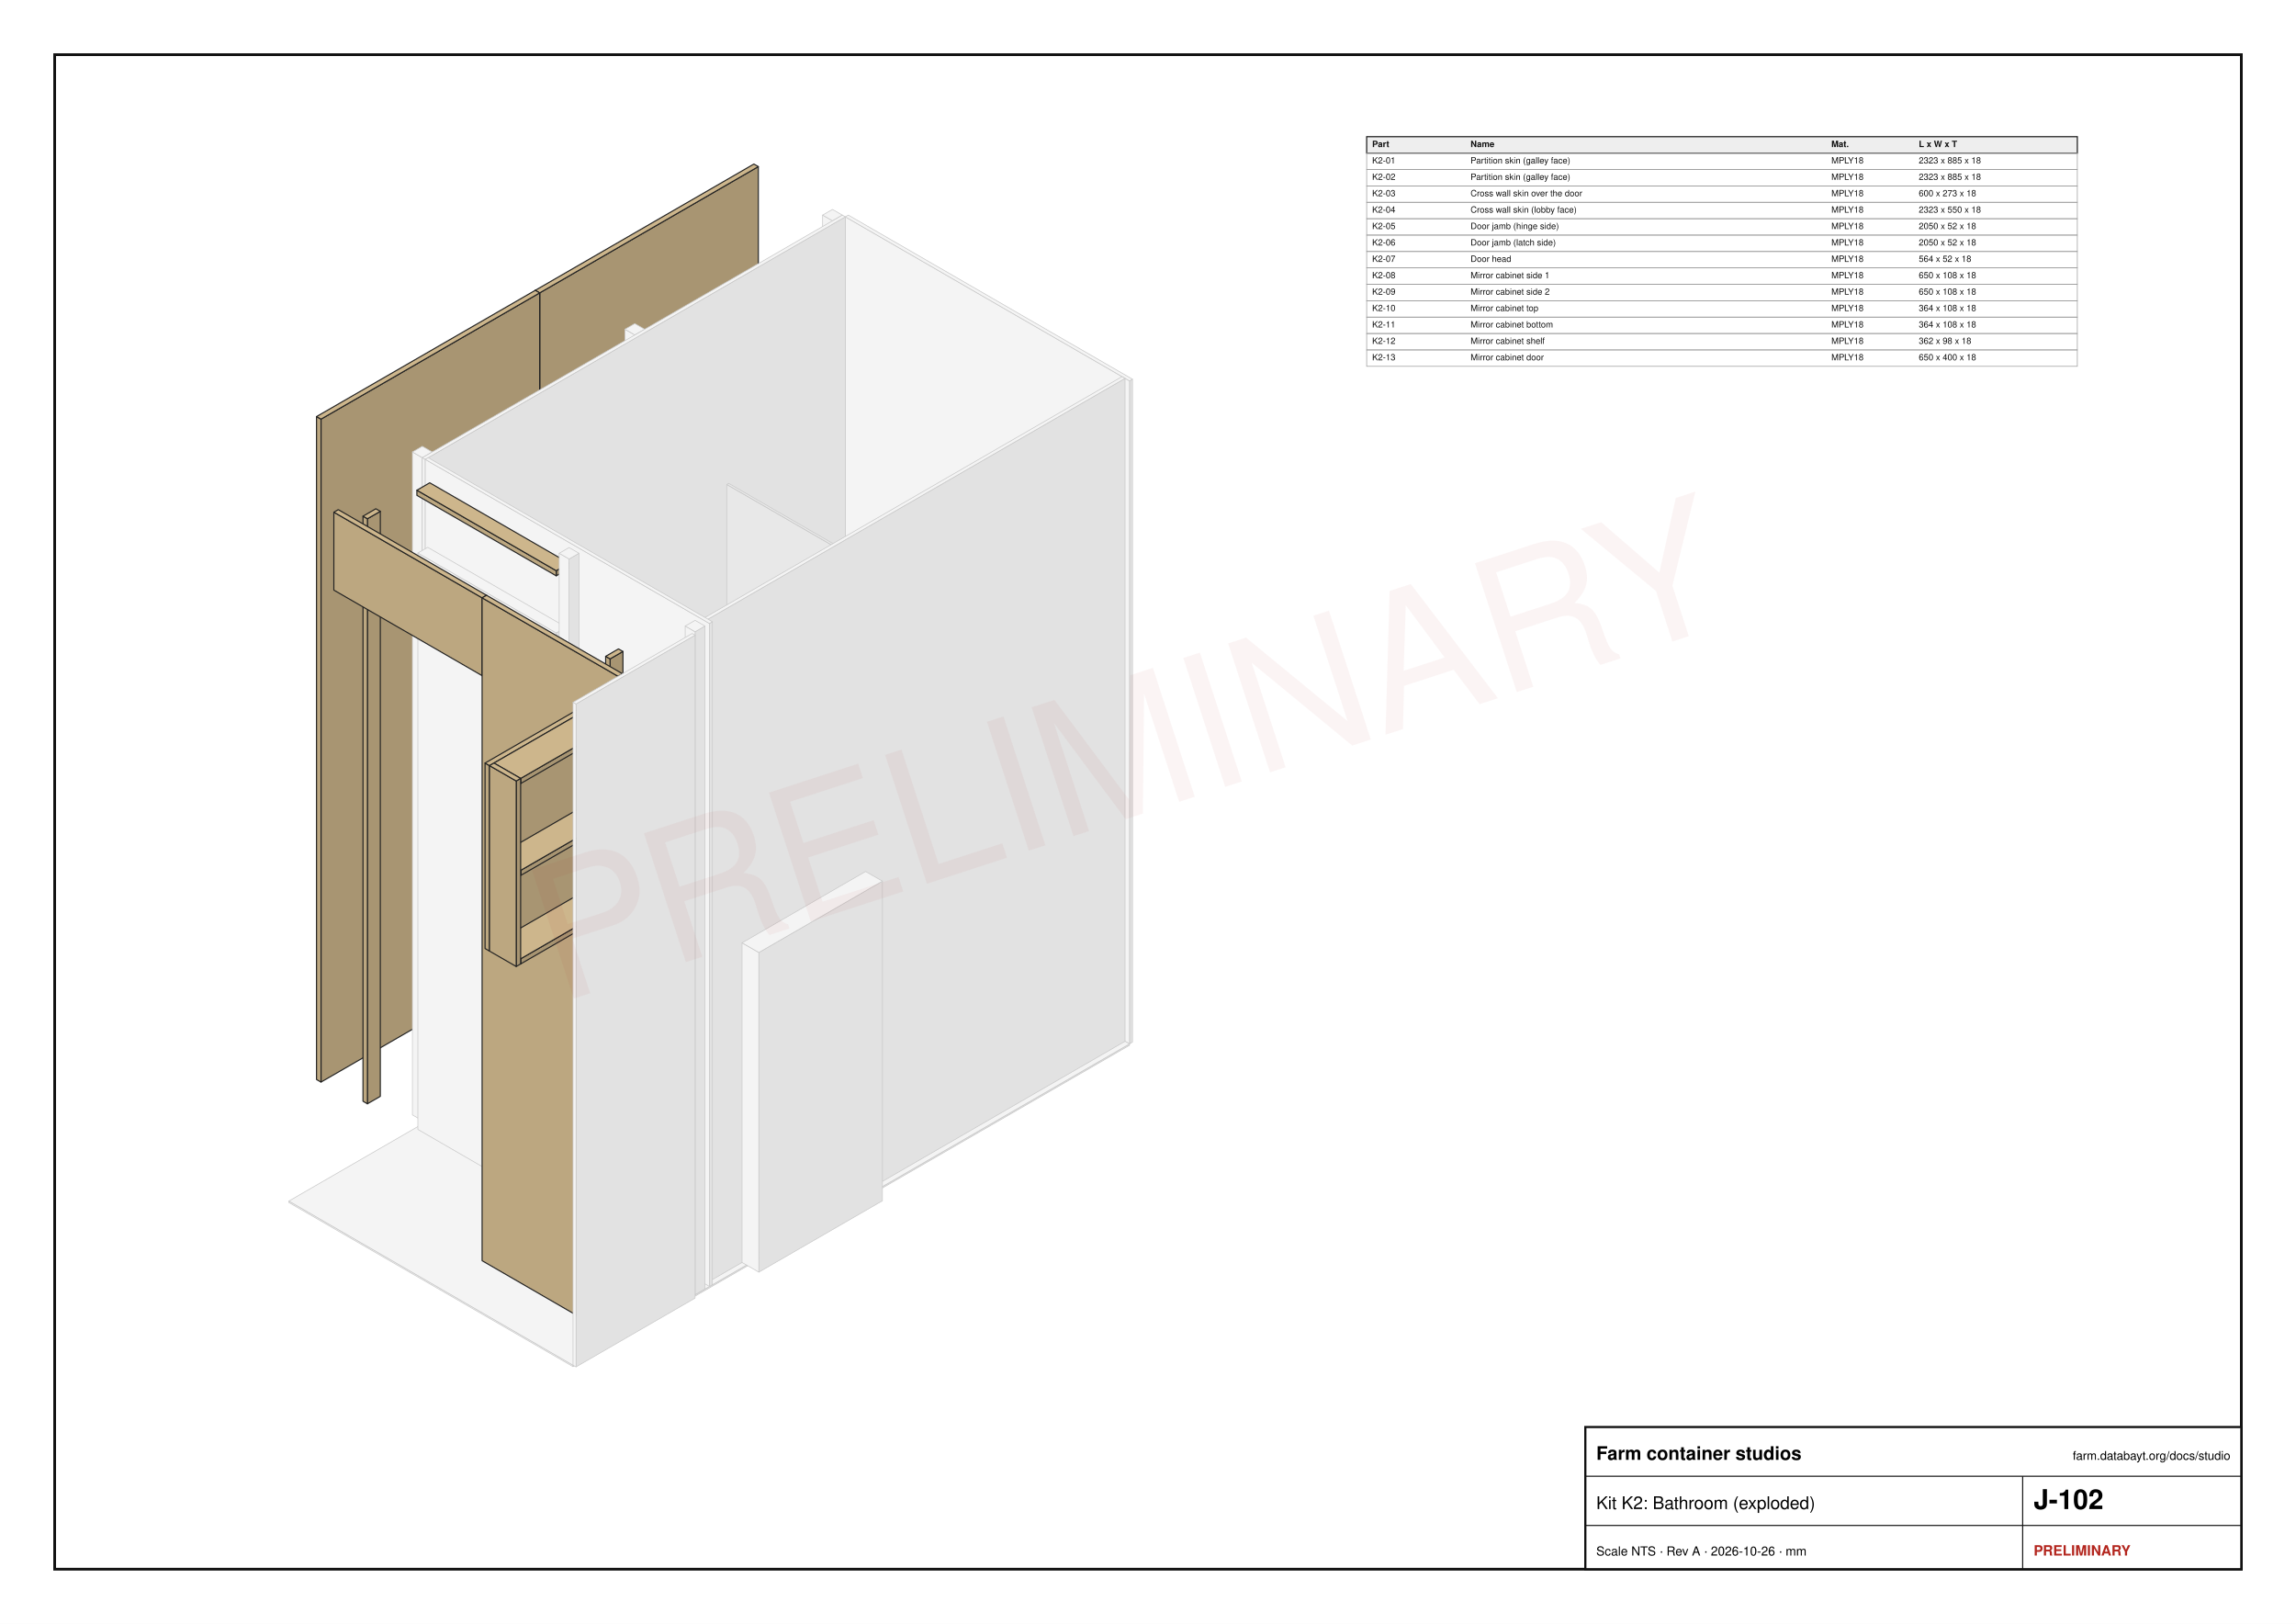
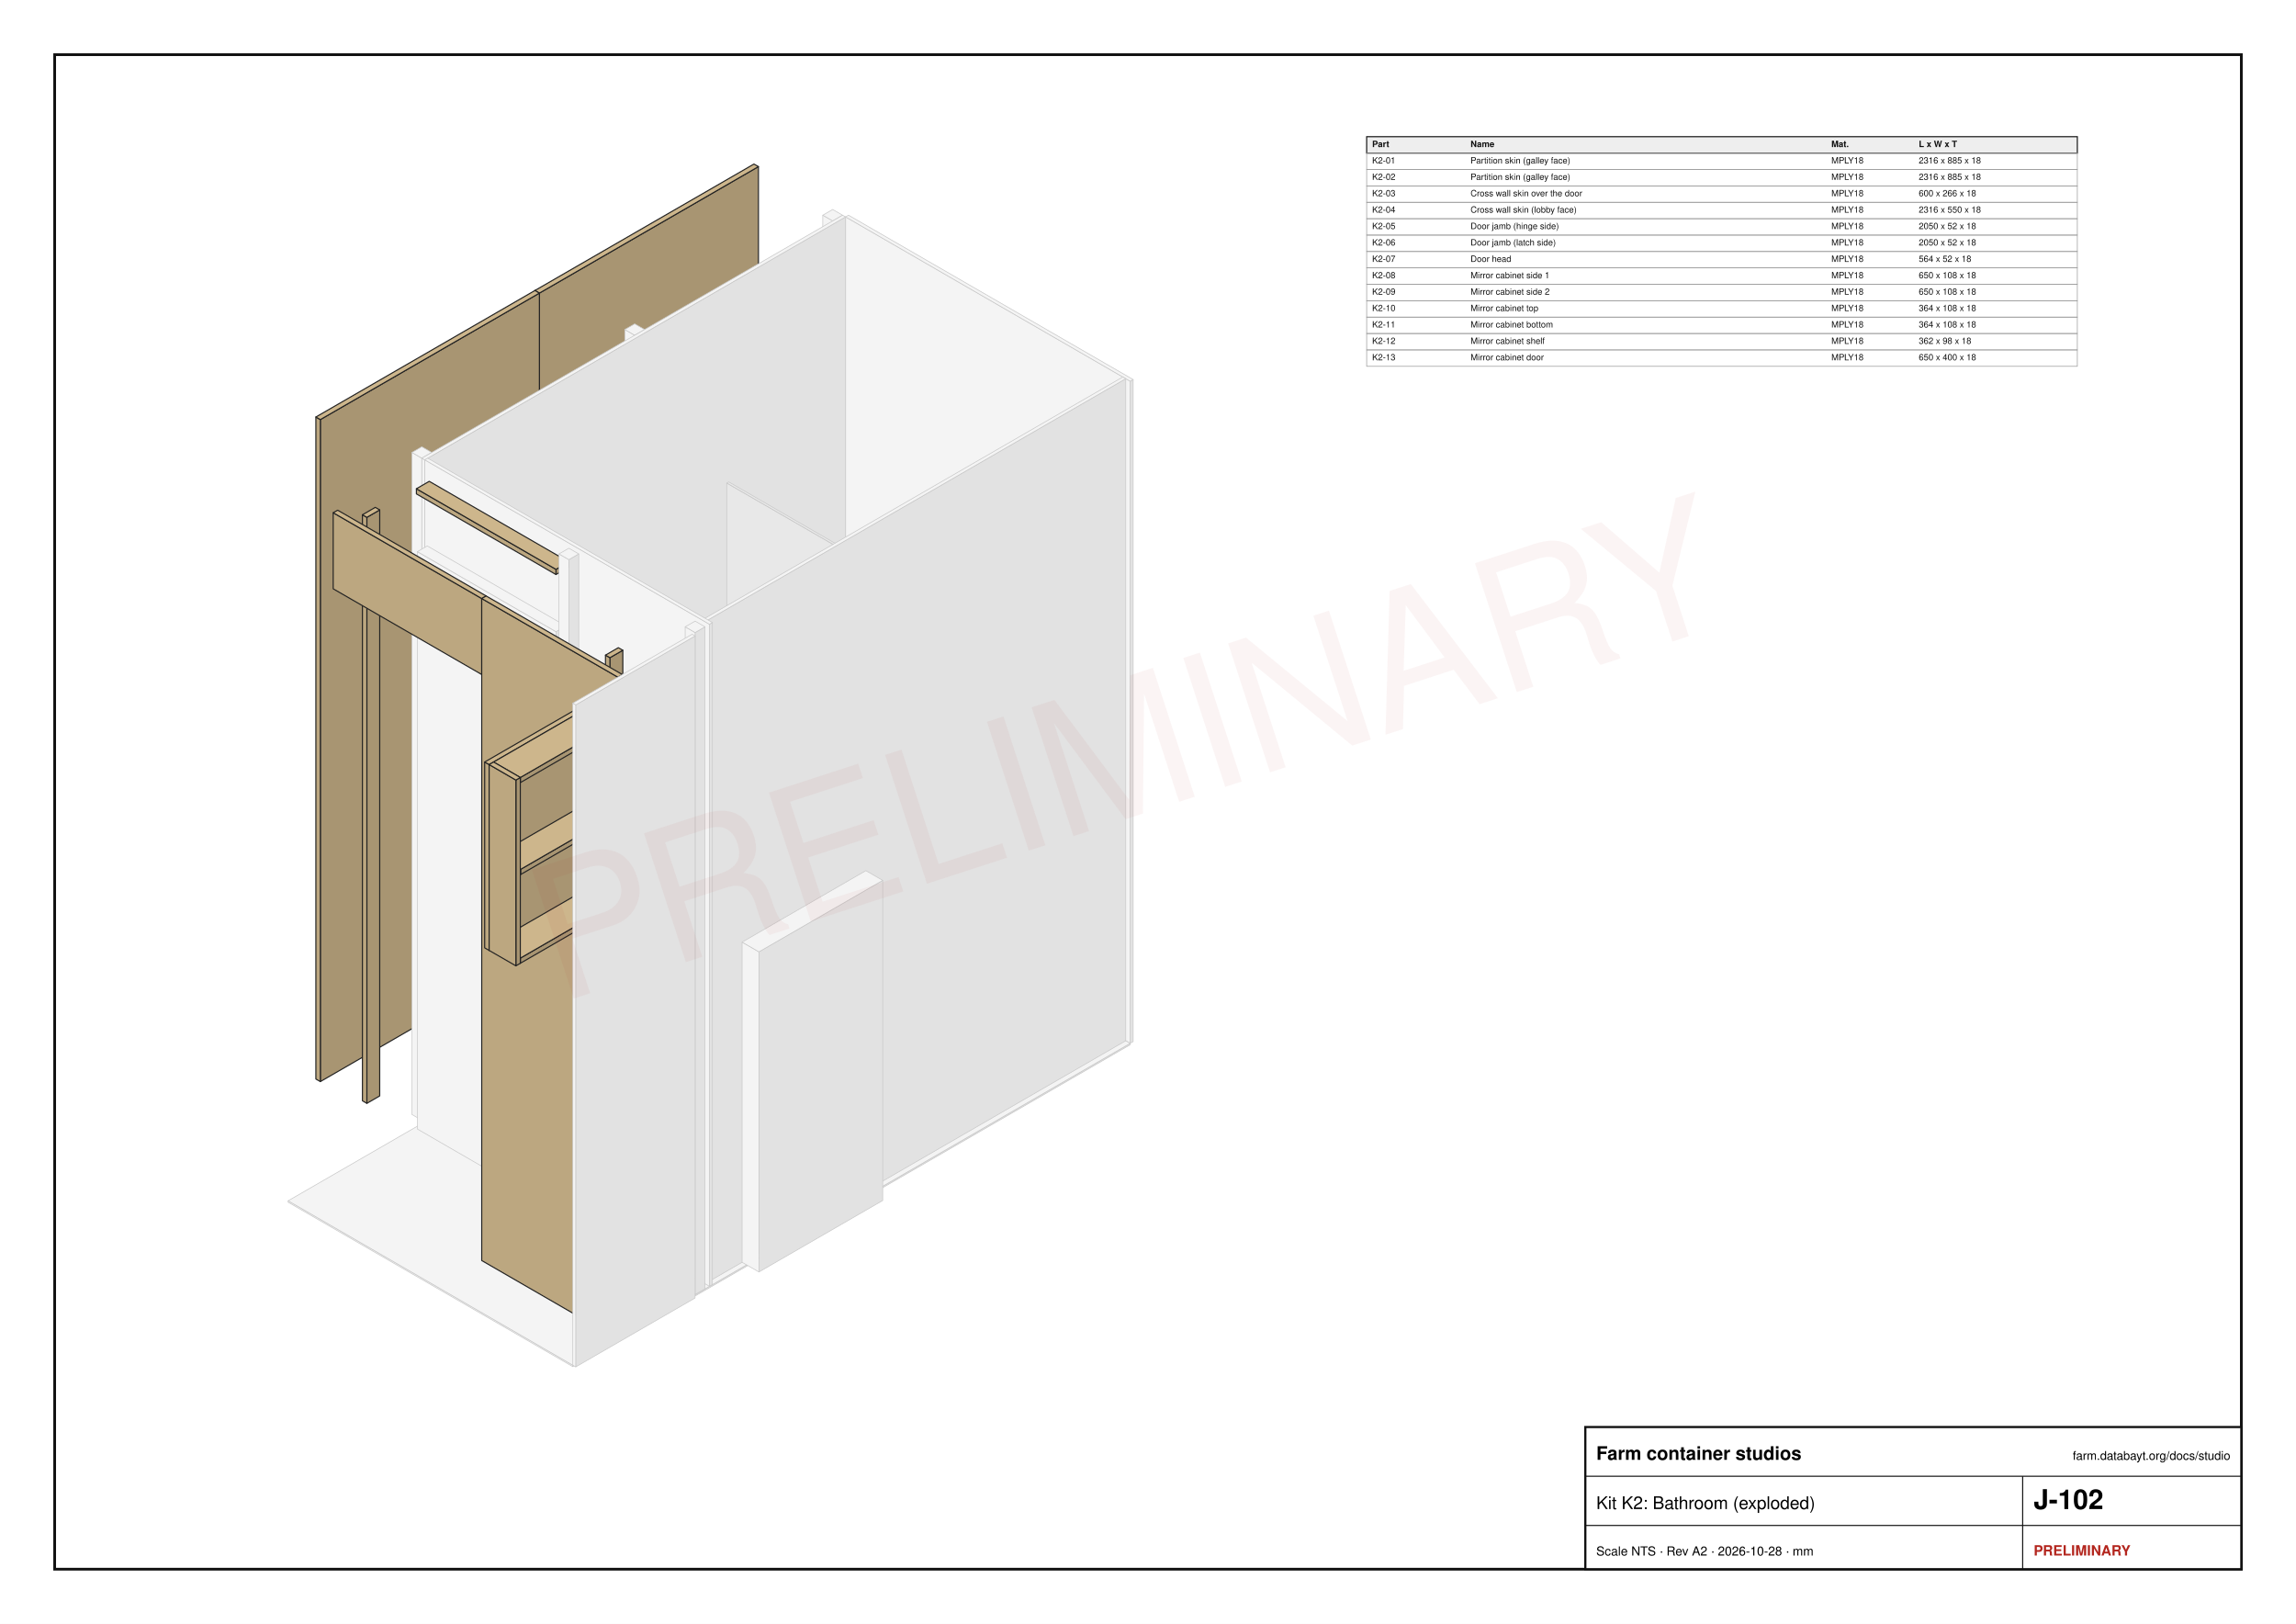
<svg xmlns="http://www.w3.org/2000/svg" width="420mm" height="297mm" viewBox="0 0 420 297" font-family="Helvetica, Arial, sans-serif">
  <rect x="0" y="0" width="420" height="297" fill="#fff" />
  <rect x="10" y="10" width="400" height="277" fill="none" stroke="#111" stroke-width="0.5" />
-   <polygon points="154.09,160.59 152.28,161.63 152.28,40.39 154.09,39.34" fill="#e2e2e2" stroke="#c8c8c8" stroke-width="0.12" stroke-linejoin="round" />
-   <polygon points="150.48,160.59 152.28,161.63 152.28,40.39 150.48,39.34" fill="#f4f4f4" stroke="#c8c8c8" stroke-width="0.12" stroke-linejoin="round" />
-   <polygon points="152.28,38.3 154.09,39.34 152.28,40.39 150.48,39.34" fill="#f4f4f4" stroke="#c8c8c8" stroke-width="0.12" stroke-linejoin="round" />
-   <polygon points="138.72,151.72 98.72,174.81 98.72,53.57 138.72,30.47" fill="#a89572" stroke="#222" stroke-width="0.2" stroke-linejoin="round" />
-   <polygon points="97.91,174.34 98.72,174.81 98.72,53.57 97.91,53.1" fill="#bca780" stroke="#222" stroke-width="0.2" stroke-linejoin="round" />
-   <polygon points="137.91,30 138.72,30.47 98.72,53.57 97.91,53.1" fill="#cdb68c" stroke="#222" stroke-width="0.2" stroke-linejoin="round" />
-   <polygon points="207.16,190.6 206.62,190.92 206.62,69.67 207.16,69.35" fill="#e2e2e2" stroke="#c8c8c8" stroke-width="0.12" stroke-linejoin="round" />
-   <polygon points="154.63,160.9 206.62,190.92 206.62,69.67 154.63,39.66" fill="#f4f4f4" stroke="#c8c8c8" stroke-width="0.12" stroke-linejoin="round" />
-   <polygon points="155.18,39.34 207.16,69.35 206.62,69.67 154.63,39.66" fill="#f4f4f4" stroke="#c8c8c8" stroke-width="0.12" stroke-linejoin="round" />
-   <polygon points="117.93,181.47 116.12,182.51 116.12,61.26 117.93,60.22" fill="#e2e2e2" stroke="#c8c8c8" stroke-width="0.12" stroke-linejoin="round" />
-   <polygon points="114.31,181.47 116.12,182.51 116.12,61.26 114.31,60.22" fill="#f4f4f4" stroke="#c8c8c8" stroke-width="0.12" stroke-linejoin="round" />
-   <polygon points="116.12,59.18 117.93,60.22 116.12,61.26 114.31,60.22" fill="#f4f4f4" stroke="#c8c8c8" stroke-width="0.12" stroke-linejoin="round" />
-   <polygon points="98.72,174.81 58.72,197.91 58.72,76.66 98.72,53.57" fill="#a89572" stroke="#222" stroke-width="0.2" stroke-linejoin="round" />
-   <polygon points="57.9,197.44 58.72,197.91 58.72,76.66 57.9,76.19" fill="#bca780" stroke="#222" stroke-width="0.2" stroke-linejoin="round" />
-   <polygon points="97.91,53.1 98.72,53.57 58.72,76.66 57.9,76.19" fill="#cdb68c" stroke="#222" stroke-width="0.2" stroke-linejoin="round" />
-   <polygon points="69.57,200.52 67.21,201.88 67.21,94.88 69.57,93.52" fill="#a89572" stroke="#222" stroke-width="0.2" stroke-linejoin="round" />
-   <polygon points="66.4,201.41 67.21,201.88 67.21,94.88 66.4,94.41" fill="#bca780" stroke="#222" stroke-width="0.2" stroke-linejoin="round" />
-   <polygon points="68.75,93.05 69.57,93.52 67.21,94.88 66.4,94.41" fill="#cdb68c" stroke="#222" stroke-width="0.2" stroke-linejoin="round" />
-   <polygon points="79.06,203.91 77.25,204.96 77.25,83.71 79.06,82.66" fill="#e2e2e2" stroke="#c8c8c8" stroke-width="0.12" stroke-linejoin="round" />
-   <polygon points="75.44,203.91 77.25,204.96 77.25,83.71 75.44,82.66" fill="#f4f4f4" stroke="#c8c8c8" stroke-width="0.12" stroke-linejoin="round" />
-   <polygon points="77.25,81.62 79.06,82.66 77.25,83.71 75.44,82.66" fill="#f4f4f4" stroke="#c8c8c8" stroke-width="0.12" stroke-linejoin="round" />
-   <polygon points="154.63,160.9 77.79,205.27 77.79,84.02 154.63,39.66" fill="#e2e2e2" stroke="#c8c8c8" stroke-width="0.12" stroke-linejoin="round" />
-   <polygon points="77.25,204.96 77.79,205.27 77.79,84.02 77.25,83.71" fill="#f4f4f4" stroke="#c8c8c8" stroke-width="0.12" stroke-linejoin="round" />
-   <polygon points="154.09,39.34 154.63,39.66 77.79,84.02 77.25,83.71" fill="#f4f4f4" stroke="#c8c8c8" stroke-width="0.12" stroke-linejoin="round" />
-   <polygon points="206.62,191.18 104.82,249.95 104.82,249.69 206.62,190.92" fill="#e2e2e2" stroke="#c8c8c8" stroke-width="0.12" stroke-linejoin="round" />
-   <polygon points="52.84,219.94 104.82,249.95 104.82,249.69 52.84,219.67" fill="#f4f4f4" stroke="#c8c8c8" stroke-width="0.12" stroke-linejoin="round" />
-   <polygon points="154.63,160.9 206.62,190.92 104.82,249.69 52.84,219.67" fill="#f4f4f4" stroke="#c8c8c8" stroke-width="0.12" stroke-linejoin="round" />
-   <polygon points="160.06,164.04 119.38,187.52 119.38,130.11 160.06,106.62" fill="#e2e2e2" stroke="#c8c8c8" stroke-width="0.12" stroke-linejoin="round" />
-   <polygon points="113.95,184.39 119.38,187.52 119.38,130.11 113.95,126.98" fill="#f4f4f4" stroke="#c8c8c8" stroke-width="0.12" stroke-linejoin="round" />
-   <polygon points="154.63,103.49 160.06,106.62 119.38,130.11 113.95,126.98" fill="#f4f4f4" stroke="#c8c8c8" stroke-width="0.12" stroke-linejoin="round" />
-   <polygon points="205.26,190.13 164.58,213.62 164.58,211.27 205.26,187.78" fill="#e2e2e2" stroke="#c8c8c8" stroke-width="0.12" stroke-linejoin="round" />
-   <polygon points="119.38,187.52 164.58,213.62 164.58,211.27 119.38,185.17" fill="#f4f4f4" stroke="#c8c8c8" stroke-width="0.12" stroke-linejoin="round" />
-   <polygon points="160.06,161.69 205.26,187.78 164.58,211.27 119.38,185.17" fill="#f4f4f4" stroke="#c8c8c8" stroke-width="0.12" stroke-linejoin="round" />
-   <polygon points="164.94,211.06 164.58,211.27 164.58,106.88 164.94,106.67" fill="#e2e2e2" fill-opacity="0.35" stroke="#c8c8c8" stroke-width="0.12" stroke-linejoin="round" />
-   <polygon points="132.94,193 164.58,211.27 164.58,106.88 132.94,88.61" fill="#f4f4f4" fill-opacity="0.35" stroke="#c8c8c8" stroke-width="0.12" stroke-linejoin="round" />
-   <polygon points="133.3,88.41 164.94,106.67 164.58,106.88 132.94,88.61" fill="#f4f4f4" fill-opacity="0.35" stroke="#c8c8c8" stroke-width="0.12" stroke-linejoin="round" />
-   <polygon points="155.09,208.66 137.91,218.58 137.91,207.1 155.09,197.18" fill="#e2e2e2" stroke="#c8c8c8" stroke-width="0.12" stroke-linejoin="round" />
-   <polygon points="114.41,205.01 137.91,218.58 137.91,207.1 114.41,193.53" fill="#f4f4f4" stroke="#c8c8c8" stroke-width="0.12" stroke-linejoin="round" />
-   <polygon points="131.58,183.61 155.09,197.18 137.91,207.1 114.41,193.53" fill="#f4f4f4" stroke="#c8c8c8" stroke-width="0.12" stroke-linejoin="round" />
-   <polygon points="205.8,190.45 128.96,234.81 128.96,113.56 205.8,69.2" fill="#e2e2e2" stroke="#c8c8c8" stroke-width="0.12" stroke-linejoin="round" />
-   <polygon points="128.42,234.5 128.96,234.81 128.96,113.56 128.42,113.25" fill="#f4f4f4" stroke="#c8c8c8" stroke-width="0.12" stroke-linejoin="round" />
-   <polygon points="205.26,68.88 205.8,69.2 128.96,113.56 128.42,113.25" fill="#f4f4f4" stroke="#c8c8c8" stroke-width="0.12" stroke-linejoin="round" />
-   <polygon points="161.42,219.62 138.81,232.67 138.81,174.21 161.42,161.16" fill="#e2e2e2" stroke="#c8c8c8" stroke-width="0.12" stroke-linejoin="round" />
-   <polygon points="135.74,230.9 138.81,232.67 138.81,174.21 135.74,172.44" fill="#f4f4f4" stroke="#c8c8c8" stroke-width="0.12" stroke-linejoin="round" />
-   <polygon points="158.34,159.39 161.42,161.16 138.81,174.21 135.74,172.44" fill="#f4f4f4" stroke="#c8c8c8" stroke-width="0.12" stroke-linejoin="round" />
-   <polygon points="130.32,234.97 129.77,235.28 129.77,114.03 130.32,113.72" fill="#e2e2e2" stroke="#c8c8c8" stroke-width="0.12" stroke-linejoin="round" />
-   <polygon points="77.79,205.27 129.77,235.28 129.77,114.03 77.79,84.02" fill="#f4f4f4" stroke="#c8c8c8" stroke-width="0.12" stroke-linejoin="round" />
-   <polygon points="78.33,83.71 130.32,113.72 129.77,114.03 77.79,84.02" fill="#f4f4f4" stroke="#c8c8c8" stroke-width="0.12" stroke-linejoin="round" />
-   <polygon points="103.56,220.14 101.75,221.19 101.75,115.76 103.56,114.71" fill="#e2e2e2" stroke="#c8c8c8" stroke-width="0.12" stroke-linejoin="round" />
-   <polygon points="76.44,206.57 101.75,221.19 101.75,115.76 76.44,101.14" fill="#f4f4f4" stroke="#c8c8c8" stroke-width="0.12" stroke-linejoin="round" />
-   <polygon points="78.24,100.1 103.56,114.71 101.75,115.76 76.44,101.14" fill="#f4f4f4" stroke="#c8c8c8" stroke-width="0.12" stroke-linejoin="round" />
-   <polygon points="113.95,226.15 111.6,227.5 111.6,120.51 113.95,119.15" fill="#a89572" stroke="#222" stroke-width="0.2" stroke-linejoin="round" />
-   <polygon points="110.79,227.03 111.6,227.5 111.6,120.51 110.79,120.04" fill="#bca780" stroke="#222" stroke-width="0.2" stroke-linejoin="round" />
-   <polygon points="113.14,118.68 113.95,119.15 111.6,120.51 110.79,120.04" fill="#cdb68c" stroke="#222" stroke-width="0.2" stroke-linejoin="round" />
-   <polygon points="128.96,235.75 127.15,236.79 127.15,115.55 128.96,114.5" fill="#e2e2e2" stroke="#c8c8c8" stroke-width="0.12" stroke-linejoin="round" />
-   <polygon points="125.34,235.75 127.15,236.79 127.15,115.55 125.34,114.5" fill="#f4f4f4" stroke="#c8c8c8" stroke-width="0.12" stroke-linejoin="round" />
-   <polygon points="127.15,113.46 128.96,114.5 127.15,115.55 125.34,114.5" fill="#f4f4f4" stroke="#c8c8c8" stroke-width="0.12" stroke-linejoin="round" />
-   <polygon points="104.1,103.96 101.75,105.32 101.75,104.38 104.1,103.02" fill="#a89572" stroke="#222" stroke-width="0.2" stroke-linejoin="round" />
-   <polygon points="76.26,90.6 101.75,105.32 101.75,104.38 76.26,89.66" fill="#bca780" stroke="#222" stroke-width="0.2" stroke-linejoin="round" />
-   <polygon points="78.61,88.3 104.1,103.02 101.75,104.38 76.26,89.66" fill="#cdb68c" stroke="#222" stroke-width="0.2" stroke-linejoin="round" />
-   <polygon points="105.91,222.44 104.1,223.49 104.1,102.24 105.91,101.19" fill="#e2e2e2" stroke="#c8c8c8" stroke-width="0.12" stroke-linejoin="round" />
-   <polygon points="102.29,222.44 104.1,223.49 104.1,102.24 102.29,101.19" fill="#f4f4f4" stroke="#c8c8c8" stroke-width="0.12" stroke-linejoin="round" />
-   <polygon points="104.1,100.15 105.91,101.19 104.1,102.24 102.29,101.19" fill="#f4f4f4" stroke="#c8c8c8" stroke-width="0.12" stroke-linejoin="round" />
-   <polygon points="124.35,201.88 106.27,212.32 106.27,204.49 124.35,194.05" fill="#e2e2e2" stroke="#c8c8c8" stroke-width="0.12" stroke-linejoin="round" />
-   <polygon points="92.71,204.49 106.27,212.32 106.27,204.49 92.71,196.66" fill="#f4f4f4" stroke="#c8c8c8" stroke-width="0.12" stroke-linejoin="round" />
-   <polygon points="110.79,186.22 124.35,194.05 106.27,204.49 92.71,196.66" fill="#f4f4f4" stroke="#c8c8c8" stroke-width="0.12" stroke-linejoin="round" />
-   <polygon points="89,123.12 88.19,123.58 88.19,109.34 89,108.87" fill="#a89572" stroke="#222" stroke-width="0.2" stroke-linejoin="round" />
-   <polygon points="61.07,107.93 88.19,123.58 88.19,109.34 61.07,93.68" fill="#bca780" stroke="#222" stroke-width="0.2" stroke-linejoin="round" />
-   <polygon points="61.88,93.21 89,108.87 88.19,109.34 61.07,93.68" fill="#cdb68c" stroke="#222" stroke-width="0.2" stroke-linejoin="round" />
-   <polygon points="113.86,244.47 113.05,244.94 113.05,123.69 113.86,123.22" fill="#a89572" stroke="#222" stroke-width="0.2" stroke-linejoin="round" />
-   <polygon points="88.19,230.58 113.05,244.94 113.05,123.69 88.19,109.34" fill="#bca780" stroke="#222" stroke-width="0.2" stroke-linejoin="round" />
-   <polygon points="89,108.87 113.86,123.22 113.05,123.69 88.19,109.34" fill="#cdb68c" stroke="#222" stroke-width="0.2" stroke-linejoin="round" />
-   <polygon points="107.63,163.51 89.54,173.95 89.54,140.03 107.63,129.59" fill="#a89572" stroke="#222" stroke-width="0.2" stroke-linejoin="round" />
-   <polygon points="88.73,173.48 89.54,173.95 89.54,140.03 88.73,139.56" fill="#bca780" stroke="#222" stroke-width="0.2" stroke-linejoin="round" />
-   <polygon points="106.81,129.12 107.63,129.59 89.54,140.03 88.73,139.56" fill="#cdb68c" stroke="#222" stroke-width="0.2" stroke-linejoin="round" />
-   <polygon points="112.51,166.33 111.69,166.8 111.69,132.88 112.51,132.41" fill="#a89572" stroke="#222" stroke-width="0.2" stroke-linejoin="round" />
-   <polygon points="106.81,163.98 111.69,166.8 111.69,132.88 106.81,130.06" fill="#bca780" stroke="#222" stroke-width="0.2" stroke-linejoin="round" />
-   <polygon points="107.63,129.59 112.51,132.41 111.69,132.88 106.81,130.06" fill="#cdb68c" stroke="#222" stroke-width="0.2" stroke-linejoin="round" />
-   <polygon points="111.69,166.8 95.24,176.3 95.24,175.36 111.69,165.86" fill="#a89572" stroke="#222" stroke-width="0.2" stroke-linejoin="round" />
-   <polygon points="90.36,173.48 95.24,176.3 95.24,175.36 90.36,172.54" fill="#bca780" stroke="#222" stroke-width="0.2" stroke-linejoin="round" />
-   <polygon points="106.81,163.04 111.69,165.86 95.24,175.36 90.36,172.54" fill="#cdb68c" stroke="#222" stroke-width="0.2" stroke-linejoin="round" />
-   <polygon points="111.65,150.65 95.29,160.09 95.29,159.16 111.65,149.71" fill="#a89572" stroke="#222" stroke-width="0.2" stroke-linejoin="round" />
-   <polygon points="90.86,157.54 95.29,160.09 95.29,159.16 90.86,156.6" fill="#bca780" stroke="#222" stroke-width="0.2" stroke-linejoin="round" />
-   <polygon points="107.22,147.15 111.65,149.71 95.29,159.16 90.86,156.6" fill="#cdb68c" stroke="#222" stroke-width="0.2" stroke-linejoin="round" />
-   <polygon points="111.69,133.81 95.24,143.31 95.24,142.37 111.69,132.88" fill="#a89572" stroke="#222" stroke-width="0.2" stroke-linejoin="round" />
-   <polygon points="90.36,140.5 95.24,143.31 95.24,142.37 90.36,139.56" fill="#bca780" stroke="#222" stroke-width="0.2" stroke-linejoin="round" />
-   <polygon points="106.81,130.06 111.69,132.88 95.24,142.37 90.36,139.56" fill="#cdb68c" stroke="#222" stroke-width="0.2" stroke-linejoin="round" />
-   <polygon points="127.15,237.42 105.37,250 105.37,128.75 127.15,116.17" fill="#e2e2e2" stroke="#c8c8c8" stroke-width="0.12" stroke-linejoin="round" />
-   <polygon points="104.82,249.69 105.37,250 105.37,128.75 104.82,128.44" fill="#f4f4f4" stroke="#c8c8c8" stroke-width="0.12" stroke-linejoin="round" />
-   <polygon points="126.61,115.86 127.15,116.17 105.37,128.75 104.82,128.44" fill="#f4f4f4" stroke="#c8c8c8" stroke-width="0.12" stroke-linejoin="round" />
-   <polygon points="95.24,176.3 94.43,176.77 94.43,142.84 95.24,142.37" fill="#a89572" stroke="#222" stroke-width="0.2" stroke-linejoin="round" />
-   <polygon points="89.54,173.95 94.43,176.77 94.43,142.84 89.54,140.03" fill="#bca780" stroke="#222" stroke-width="0.2" stroke-linejoin="round" />
-   <polygon points="90.36,139.56 95.24,142.37 94.43,142.84 89.54,140.03" fill="#cdb68c" stroke="#222" stroke-width="0.2" stroke-linejoin="round" />
+   <polygon points="154.13,160.44 152.32,161.49 152.32,40.4 154.13,39.36" fill="#e2e2e2" stroke="#c8c8c8" stroke-width="0.12" stroke-linejoin="round" />
+   <polygon points="150.51,160.44 152.32,161.49 152.32,40.4 150.51,39.36" fill="#f4f4f4" stroke="#c8c8c8" stroke-width="0.12" stroke-linejoin="round" />
+   <polygon points="152.32,38.31 154.13,39.36 152.32,40.4 150.51,39.36" fill="#f4f4f4" stroke="#c8c8c8" stroke-width="0.12" stroke-linejoin="round" />
+   <polygon points="138.74,151.55 98.67,174.69 98.67,53.61 138.74,30.47" fill="#a89572" stroke="#222" stroke-width="0.2" stroke-linejoin="round" />
+   <polygon points="97.85,174.22 98.67,174.69 98.67,53.61 97.85,53.13" fill="#bca780" stroke="#222" stroke-width="0.2" stroke-linejoin="round" />
+   <polygon points="137.92,30 138.74,30.47 98.67,53.61 97.85,53.13" fill="#cdb68c" stroke="#222" stroke-width="0.2" stroke-linejoin="round" />
+   <polygon points="207.29,190.5 206.74,190.82 206.74,69.73 207.29,69.42" fill="#e2e2e2" stroke="#c8c8c8" stroke-width="0.12" stroke-linejoin="round" />
+   <polygon points="154.68,160.76 206.74,190.82 206.74,69.73 154.68,39.67" fill="#f4f4f4" stroke="#c8c8c8" stroke-width="0.12" stroke-linejoin="round" />
+   <polygon points="155.22,39.36 207.29,69.42 206.74,69.73 154.68,39.67" fill="#f4f4f4" stroke="#c8c8c8" stroke-width="0.12" stroke-linejoin="round" />
+   <polygon points="117.91,181.35 116.1,182.4 116.1,61.32 117.91,60.27" fill="#e2e2e2" stroke="#c8c8c8" stroke-width="0.12" stroke-linejoin="round" />
+   <polygon points="114.29,181.35 116.1,182.4 116.1,61.32 114.29,60.27" fill="#f4f4f4" stroke="#c8c8c8" stroke-width="0.12" stroke-linejoin="round" />
+   <polygon points="116.1,59.23 117.91,60.27 116.1,61.32 114.29,60.27" fill="#f4f4f4" stroke="#c8c8c8" stroke-width="0.12" stroke-linejoin="round" />
+   <polygon points="98.67,174.69 58.6,197.82 58.6,76.74 98.67,53.61" fill="#a89572" stroke="#222" stroke-width="0.2" stroke-linejoin="round" />
+   <polygon points="57.78,197.35 58.6,197.82 58.6,76.74 57.78,76.27" fill="#bca780" stroke="#222" stroke-width="0.2" stroke-linejoin="round" />
+   <polygon points="97.85,53.13 98.67,53.61 58.6,76.74 57.78,76.27" fill="#cdb68c" stroke="#222" stroke-width="0.2" stroke-linejoin="round" />
+   <polygon points="69.46,200.44 67.11,201.8 67.11,94.62 69.46,93.26" fill="#a89572" stroke="#222" stroke-width="0.2" stroke-linejoin="round" />
+   <polygon points="66.3,201.33 67.11,201.8 67.11,94.62 66.3,94.15" fill="#bca780" stroke="#222" stroke-width="0.2" stroke-linejoin="round" />
+   <polygon points="68.65,92.79 69.46,93.26 67.11,94.62 66.3,94.15" fill="#cdb68c" stroke="#222" stroke-width="0.2" stroke-linejoin="round" />
+   <polygon points="78.97,203.84 77.16,204.88 77.16,83.8 78.97,82.75" fill="#e2e2e2" stroke="#c8c8c8" stroke-width="0.12" stroke-linejoin="round" />
+   <polygon points="75.35,203.84 77.16,204.88 77.16,83.8 75.35,82.75" fill="#f4f4f4" stroke="#c8c8c8" stroke-width="0.12" stroke-linejoin="round" />
+   <polygon points="77.16,81.71 78.97,82.75 77.16,83.8 75.35,82.75" fill="#f4f4f4" stroke="#c8c8c8" stroke-width="0.12" stroke-linejoin="round" />
+   <polygon points="154.68,160.76 77.71,205.19 77.71,84.11 154.68,39.67" fill="#e2e2e2" stroke="#c8c8c8" stroke-width="0.12" stroke-linejoin="round" />
+   <polygon points="77.16,204.88 77.71,205.19 77.71,84.11 77.16,83.8" fill="#f4f4f4" stroke="#c8c8c8" stroke-width="0.12" stroke-linejoin="round" />
+   <polygon points="154.13,39.36 154.68,39.67 77.71,84.11 77.16,83.8" fill="#f4f4f4" stroke="#c8c8c8" stroke-width="0.12" stroke-linejoin="round" />
+   <polygon points="206.74,191.08 104.78,249.95 104.78,249.69 206.74,190.82" fill="#e2e2e2" stroke="#c8c8c8" stroke-width="0.12" stroke-linejoin="round" />
+   <polygon points="52.71,219.89 104.78,249.95 104.78,249.69 52.71,219.62" fill="#f4f4f4" stroke="#c8c8c8" stroke-width="0.12" stroke-linejoin="round" />
+   <polygon points="154.68,160.76 206.74,190.82 104.78,249.69 52.71,219.62" fill="#f4f4f4" stroke="#c8c8c8" stroke-width="0.12" stroke-linejoin="round" />
+   <polygon points="160.11,163.89 119.36,187.42 119.36,129.91 160.11,106.38" fill="#e2e2e2" stroke="#c8c8c8" stroke-width="0.12" stroke-linejoin="round" />
+   <polygon points="113.93,184.28 119.36,187.42 119.36,129.91 113.93,126.77" fill="#f4f4f4" stroke="#c8c8c8" stroke-width="0.12" stroke-linejoin="round" />
+   <polygon points="154.68,103.25 160.11,106.38 119.36,129.91 113.93,126.77" fill="#f4f4f4" stroke="#c8c8c8" stroke-width="0.12" stroke-linejoin="round" />
+   <polygon points="205.39,190.03 164.64,213.56 164.64,211.21 205.39,187.68" fill="#e2e2e2" stroke="#c8c8c8" stroke-width="0.12" stroke-linejoin="round" />
+   <polygon points="119.36,187.42 164.64,213.56 164.64,211.21 119.36,185.07" fill="#f4f4f4" stroke="#c8c8c8" stroke-width="0.12" stroke-linejoin="round" />
+   <polygon points="160.11,161.54 205.39,187.68 164.64,211.21 119.36,185.07" fill="#f4f4f4" stroke="#c8c8c8" stroke-width="0.12" stroke-linejoin="round" />
+   <polygon points="165,211 164.64,211.21 164.64,106.64 165,106.44" fill="#e2e2e2" fill-opacity="0.35" stroke="#c8c8c8" stroke-width="0.12" stroke-linejoin="round" />
+   <polygon points="132.94,192.91 164.64,211.21 164.64,106.64 132.94,88.35" fill="#f4f4f4" fill-opacity="0.35" stroke="#c8c8c8" stroke-width="0.12" stroke-linejoin="round" />
+   <polygon points="133.31,88.14 165,106.44 164.64,106.64 132.94,88.35" fill="#f4f4f4" fill-opacity="0.35" stroke="#c8c8c8" stroke-width="0.12" stroke-linejoin="round" />
+   <polygon points="155.13,208.59 137.92,218.53 137.92,207.02 155.13,197.09" fill="#e2e2e2" stroke="#c8c8c8" stroke-width="0.12" stroke-linejoin="round" />
+   <polygon points="114.38,204.93 137.92,218.53 137.92,207.02 114.38,193.43" fill="#f4f4f4" stroke="#c8c8c8" stroke-width="0.12" stroke-linejoin="round" />
+   <polygon points="131.58,183.5 155.13,197.09 137.92,207.02 114.38,193.43" fill="#f4f4f4" stroke="#c8c8c8" stroke-width="0.12" stroke-linejoin="round" />
+   <polygon points="205.93,190.35 128.96,234.79 128.96,113.7 205.93,69.26" fill="#e2e2e2" stroke="#c8c8c8" stroke-width="0.12" stroke-linejoin="round" />
+   <polygon points="128.42,234.47 128.96,234.79 128.96,113.7 128.42,113.39" fill="#f4f4f4" stroke="#c8c8c8" stroke-width="0.12" stroke-linejoin="round" />
+   <polygon points="205.39,68.95 205.93,69.26 128.96,113.7 128.42,113.39" fill="#f4f4f4" stroke="#c8c8c8" stroke-width="0.12" stroke-linejoin="round" />
+   <polygon points="161.47,219.57 138.83,232.64 138.83,174.09 161.47,161.02" fill="#e2e2e2" stroke="#c8c8c8" stroke-width="0.12" stroke-linejoin="round" />
+   <polygon points="135.75,230.87 138.83,232.64 138.83,174.09 135.75,172.31" fill="#f4f4f4" stroke="#c8c8c8" stroke-width="0.12" stroke-linejoin="round" />
+   <polygon points="158.39,159.24 161.47,161.02 138.83,174.09 135.75,172.31" fill="#f4f4f4" stroke="#c8c8c8" stroke-width="0.12" stroke-linejoin="round" />
+   <polygon points="130.32,234.94 129.77,235.26 129.77,114.17 130.32,113.86" fill="#e2e2e2" stroke="#c8c8c8" stroke-width="0.12" stroke-linejoin="round" />
+   <polygon points="77.71,205.19 129.77,235.26 129.77,114.17 77.71,84.11" fill="#f4f4f4" stroke="#c8c8c8" stroke-width="0.12" stroke-linejoin="round" />
+   <polygon points="78.25,83.8 130.32,113.86 129.77,114.17 77.71,84.11" fill="#f4f4f4" stroke="#c8c8c8" stroke-width="0.12" stroke-linejoin="round" />
+   <polygon points="103.51,220.1 101.7,221.14 101.7,115.53 103.51,114.49" fill="#e2e2e2" stroke="#c8c8c8" stroke-width="0.12" stroke-linejoin="round" />
+   <polygon points="76.35,206.5 101.7,221.14 101.7,115.53 76.35,100.89" fill="#f4f4f4" stroke="#c8c8c8" stroke-width="0.12" stroke-linejoin="round" />
+   <polygon points="78.16,99.85 103.51,114.49 101.7,115.53 76.35,100.89" fill="#f4f4f4" stroke="#c8c8c8" stroke-width="0.12" stroke-linejoin="round" />
+   <polygon points="113.93,226.11 111.57,227.47 111.57,120.29 113.93,118.93" fill="#a89572" stroke="#222" stroke-width="0.2" stroke-linejoin="round" />
+   <polygon points="110.76,227 111.57,227.47 111.57,120.29 110.76,119.82" fill="#bca780" stroke="#222" stroke-width="0.2" stroke-linejoin="round" />
+   <polygon points="113.11,118.46 113.93,118.93 111.57,120.29 110.76,119.82" fill="#cdb68c" stroke="#222" stroke-width="0.2" stroke-linejoin="round" />
+   <polygon points="128.96,235.73 127.15,236.77 127.15,115.69 128.96,114.64" fill="#e2e2e2" stroke="#c8c8c8" stroke-width="0.12" stroke-linejoin="round" />
+   <polygon points="125.34,235.73 127.15,236.77 127.15,115.69 125.34,114.64" fill="#f4f4f4" stroke="#c8c8c8" stroke-width="0.12" stroke-linejoin="round" />
+   <polygon points="127.15,113.6 128.96,114.64 127.15,115.69 125.34,114.64" fill="#f4f4f4" stroke="#c8c8c8" stroke-width="0.12" stroke-linejoin="round" />
+   <polygon points="104.06,103.72 101.7,105.08 101.7,104.13 104.06,102.78" fill="#a89572" stroke="#222" stroke-width="0.2" stroke-linejoin="round" />
+   <polygon points="76.17,90.33 101.7,105.08 101.7,104.13 76.17,89.39" fill="#bca780" stroke="#222" stroke-width="0.2" stroke-linejoin="round" />
+   <polygon points="78.52,88.03 104.06,102.78 101.7,104.13 76.17,89.39" fill="#cdb68c" stroke="#222" stroke-width="0.2" stroke-linejoin="round" />
+   <polygon points="105.87,222.4 104.06,223.44 104.06,102.36 105.87,101.31" fill="#e2e2e2" stroke="#c8c8c8" stroke-width="0.12" stroke-linejoin="round" />
+   <polygon points="102.25,222.4 104.06,223.44 104.06,102.36 102.25,101.31" fill="#f4f4f4" stroke="#c8c8c8" stroke-width="0.12" stroke-linejoin="round" />
+   <polygon points="104.06,100.27 105.87,101.31 104.06,102.36 102.25,101.31" fill="#f4f4f4" stroke="#c8c8c8" stroke-width="0.12" stroke-linejoin="round" />
+   <polygon points="124.34,201.8 106.23,212.25 106.23,204.41 124.34,193.95" fill="#e2e2e2" stroke="#c8c8c8" stroke-width="0.12" stroke-linejoin="round" />
+   <polygon points="92.65,204.41 106.23,212.25 106.23,204.41 92.65,196.57" fill="#f4f4f4" stroke="#c8c8c8" stroke-width="0.12" stroke-linejoin="round" />
+   <polygon points="110.76,186.11 124.34,193.95 106.23,204.41 92.65,196.57" fill="#f4f4f4" stroke="#c8c8c8" stroke-width="0.12" stroke-linejoin="round" />
+   <polygon points="88.93,122.9 88.12,123.37 88.12,109.47 88.93,109" fill="#a89572" stroke="#222" stroke-width="0.2" stroke-linejoin="round" />
+   <polygon points="60.95,107.69 88.12,123.37 88.12,109.47 60.95,93.78" fill="#bca780" stroke="#222" stroke-width="0.2" stroke-linejoin="round" />
+   <polygon points="61.77,93.31 88.93,109 88.12,109.47 60.95,93.78" fill="#cdb68c" stroke="#222" stroke-width="0.2" stroke-linejoin="round" />
+   <polygon points="113.84,244.46 113.02,244.93 113.02,123.85 113.84,123.37" fill="#a89572" stroke="#222" stroke-width="0.2" stroke-linejoin="round" />
+   <polygon points="88.12,230.55 113.02,244.93 113.02,123.85 88.12,109.47" fill="#bca780" stroke="#222" stroke-width="0.2" stroke-linejoin="round" />
+   <polygon points="88.93,109 113.84,123.37 113.02,123.85 88.12,109.47" fill="#cdb68c" stroke="#222" stroke-width="0.2" stroke-linejoin="round" />
+   <polygon points="107.59,163.37 89.48,173.83 89.48,139.84 107.59,129.39" fill="#a89572" stroke="#222" stroke-width="0.2" stroke-linejoin="round" />
+   <polygon points="88.66,173.36 89.48,173.83 89.48,139.84 88.66,139.37" fill="#bca780" stroke="#222" stroke-width="0.2" stroke-linejoin="round" />
+   <polygon points="106.77,128.92 107.59,129.39 89.48,139.84 88.66,139.37" fill="#cdb68c" stroke="#222" stroke-width="0.2" stroke-linejoin="round" />
+   <polygon points="112.48,166.19 111.66,166.66 111.66,132.68 112.48,132.21" fill="#a89572" stroke="#222" stroke-width="0.2" stroke-linejoin="round" />
+   <polygon points="106.77,163.84 111.66,166.66 111.66,132.68 106.77,129.86" fill="#bca780" stroke="#222" stroke-width="0.2" stroke-linejoin="round" />
+   <polygon points="107.59,129.39 112.48,132.21 111.66,132.68 106.77,129.86" fill="#cdb68c" stroke="#222" stroke-width="0.2" stroke-linejoin="round" />
+   <polygon points="111.66,166.66 95.18,176.18 95.18,175.24 111.66,165.72" fill="#a89572" stroke="#222" stroke-width="0.2" stroke-linejoin="round" />
+   <polygon points="90.29,173.36 95.18,176.18 95.18,175.24 90.29,172.41" fill="#bca780" stroke="#222" stroke-width="0.2" stroke-linejoin="round" />
+   <polygon points="106.77,162.9 111.66,165.72 95.18,175.24 90.29,172.41" fill="#cdb68c" stroke="#222" stroke-width="0.2" stroke-linejoin="round" />
+   <polygon points="111.62,150.48 95.23,159.95 95.23,159 111.62,149.54" fill="#a89572" stroke="#222" stroke-width="0.2" stroke-linejoin="round" />
+   <polygon points="90.79,157.38 95.23,159.95 95.23,159 90.79,156.44" fill="#bca780" stroke="#222" stroke-width="0.2" stroke-linejoin="round" />
+   <polygon points="107.18,146.98 111.62,149.54 95.23,159 90.79,156.44" fill="#cdb68c" stroke="#222" stroke-width="0.2" stroke-linejoin="round" />
+   <polygon points="111.66,133.62 95.18,143.14 95.18,142.2 111.66,132.68" fill="#a89572" stroke="#222" stroke-width="0.2" stroke-linejoin="round" />
+   <polygon points="90.29,140.31 95.18,143.14 95.18,142.2 90.29,139.37" fill="#bca780" stroke="#222" stroke-width="0.2" stroke-linejoin="round" />
+   <polygon points="106.77,129.86 111.66,132.68 95.18,142.2 90.29,139.37" fill="#cdb68c" stroke="#222" stroke-width="0.2" stroke-linejoin="round" />
+   <polygon points="127.15,237.4 105.32,250 105.32,128.92 127.15,116.32" fill="#e2e2e2" stroke="#c8c8c8" stroke-width="0.12" stroke-linejoin="round" />
+   <polygon points="104.78,249.69 105.32,250 105.32,128.92 104.78,128.6" fill="#f4f4f4" stroke="#c8c8c8" stroke-width="0.12" stroke-linejoin="round" />
+   <polygon points="126.6,116 127.15,116.32 105.32,128.92 104.78,128.6" fill="#f4f4f4" stroke="#c8c8c8" stroke-width="0.12" stroke-linejoin="round" />
+   <polygon points="95.18,176.18 94.37,176.65 94.37,142.67 95.18,142.2" fill="#a89572" stroke="#222" stroke-width="0.2" stroke-linejoin="round" />
+   <polygon points="89.48,173.83 94.37,176.65 94.37,142.67 89.48,139.84" fill="#bca780" stroke="#222" stroke-width="0.2" stroke-linejoin="round" />
+   <polygon points="90.29,139.37 95.18,142.2 94.37,142.67 89.48,139.84" fill="#cdb68c" stroke="#222" stroke-width="0.2" stroke-linejoin="round" />
  <rect x="250" y="25" width="130" height="3" fill="#eee" stroke="#111" stroke-width="0.2" />
  <text x="251" y="26.9" font-size="1.6" text-anchor="start" font-weight="bold" fill="#111">Part</text>
  <text x="269" y="26.9" font-size="1.6" text-anchor="start" font-weight="bold" fill="#111">Name</text>
  <text x="335" y="26.9" font-size="1.6" text-anchor="start" font-weight="bold" fill="#111">Mat.</text>
  <text x="351" y="26.9" font-size="1.6" text-anchor="start" font-weight="bold" fill="#111">L x W x T</text>
  <rect x="250" y="28" width="130" height="3" fill="none" stroke="#999" stroke-width="0.12" />
  <text x="251" y="29.9" font-size="1.6" text-anchor="start" font-weight="normal" fill="#111">K2-01</text>
  <text x="269" y="29.9" font-size="1.6" text-anchor="start" font-weight="normal" fill="#111">Partition skin (galley face)</text>
  <text x="335" y="29.9" font-size="1.6" text-anchor="start" font-weight="normal" fill="#111">MPLY18</text>
-   <text x="351" y="29.9" font-size="1.6" text-anchor="start" font-weight="normal" fill="#111">2323 x 885 x 18</text>
+   <text x="351" y="29.9" font-size="1.6" text-anchor="start" font-weight="normal" fill="#111">2316 x 885 x 18</text>
  <rect x="250" y="31" width="130" height="3" fill="none" stroke="#999" stroke-width="0.12" />
  <text x="251" y="32.9" font-size="1.6" text-anchor="start" font-weight="normal" fill="#111">K2-02</text>
  <text x="269" y="32.9" font-size="1.6" text-anchor="start" font-weight="normal" fill="#111">Partition skin (galley face)</text>
  <text x="335" y="32.9" font-size="1.6" text-anchor="start" font-weight="normal" fill="#111">MPLY18</text>
-   <text x="351" y="32.9" font-size="1.6" text-anchor="start" font-weight="normal" fill="#111">2323 x 885 x 18</text>
+   <text x="351" y="32.9" font-size="1.6" text-anchor="start" font-weight="normal" fill="#111">2316 x 885 x 18</text>
  <rect x="250" y="34" width="130" height="3" fill="none" stroke="#999" stroke-width="0.12" />
  <text x="251" y="35.9" font-size="1.6" text-anchor="start" font-weight="normal" fill="#111">K2-03</text>
  <text x="269" y="35.9" font-size="1.6" text-anchor="start" font-weight="normal" fill="#111">Cross wall skin over the door</text>
  <text x="335" y="35.9" font-size="1.6" text-anchor="start" font-weight="normal" fill="#111">MPLY18</text>
-   <text x="351" y="35.9" font-size="1.6" text-anchor="start" font-weight="normal" fill="#111">600 x 273 x 18</text>
+   <text x="351" y="35.9" font-size="1.6" text-anchor="start" font-weight="normal" fill="#111">600 x 266 x 18</text>
  <rect x="250" y="37" width="130" height="3" fill="none" stroke="#999" stroke-width="0.12" />
  <text x="251" y="38.9" font-size="1.6" text-anchor="start" font-weight="normal" fill="#111">K2-04</text>
  <text x="269" y="38.9" font-size="1.6" text-anchor="start" font-weight="normal" fill="#111">Cross wall skin (lobby face)</text>
  <text x="335" y="38.9" font-size="1.6" text-anchor="start" font-weight="normal" fill="#111">MPLY18</text>
-   <text x="351" y="38.9" font-size="1.6" text-anchor="start" font-weight="normal" fill="#111">2323 x 550 x 18</text>
+   <text x="351" y="38.9" font-size="1.6" text-anchor="start" font-weight="normal" fill="#111">2316 x 550 x 18</text>
  <rect x="250" y="40" width="130" height="3" fill="none" stroke="#999" stroke-width="0.12" />
  <text x="251" y="41.9" font-size="1.6" text-anchor="start" font-weight="normal" fill="#111">K2-05</text>
  <text x="269" y="41.9" font-size="1.6" text-anchor="start" font-weight="normal" fill="#111">Door jamb (hinge side)</text>
  <text x="335" y="41.9" font-size="1.6" text-anchor="start" font-weight="normal" fill="#111">MPLY18</text>
  <text x="351" y="41.9" font-size="1.6" text-anchor="start" font-weight="normal" fill="#111">2050 x 52 x 18</text>
  <rect x="250" y="43" width="130" height="3" fill="none" stroke="#999" stroke-width="0.12" />
  <text x="251" y="44.9" font-size="1.6" text-anchor="start" font-weight="normal" fill="#111">K2-06</text>
  <text x="269" y="44.9" font-size="1.6" text-anchor="start" font-weight="normal" fill="#111">Door jamb (latch side)</text>
  <text x="335" y="44.9" font-size="1.6" text-anchor="start" font-weight="normal" fill="#111">MPLY18</text>
  <text x="351" y="44.9" font-size="1.6" text-anchor="start" font-weight="normal" fill="#111">2050 x 52 x 18</text>
  <rect x="250" y="46" width="130" height="3" fill="none" stroke="#999" stroke-width="0.12" />
  <text x="251" y="47.9" font-size="1.6" text-anchor="start" font-weight="normal" fill="#111">K2-07</text>
  <text x="269" y="47.9" font-size="1.6" text-anchor="start" font-weight="normal" fill="#111">Door head</text>
  <text x="335" y="47.9" font-size="1.6" text-anchor="start" font-weight="normal" fill="#111">MPLY18</text>
  <text x="351" y="47.9" font-size="1.6" text-anchor="start" font-weight="normal" fill="#111">564 x 52 x 18</text>
  <rect x="250" y="49" width="130" height="3" fill="none" stroke="#999" stroke-width="0.12" />
  <text x="251" y="50.9" font-size="1.6" text-anchor="start" font-weight="normal" fill="#111">K2-08</text>
  <text x="269" y="50.9" font-size="1.6" text-anchor="start" font-weight="normal" fill="#111">Mirror cabinet side 1</text>
  <text x="335" y="50.9" font-size="1.6" text-anchor="start" font-weight="normal" fill="#111">MPLY18</text>
  <text x="351" y="50.9" font-size="1.6" text-anchor="start" font-weight="normal" fill="#111">650 x 108 x 18</text>
  <rect x="250" y="52" width="130" height="3" fill="none" stroke="#999" stroke-width="0.12" />
  <text x="251" y="53.9" font-size="1.6" text-anchor="start" font-weight="normal" fill="#111">K2-09</text>
  <text x="269" y="53.9" font-size="1.6" text-anchor="start" font-weight="normal" fill="#111">Mirror cabinet side 2</text>
  <text x="335" y="53.9" font-size="1.6" text-anchor="start" font-weight="normal" fill="#111">MPLY18</text>
  <text x="351" y="53.9" font-size="1.6" text-anchor="start" font-weight="normal" fill="#111">650 x 108 x 18</text>
  <rect x="250" y="55" width="130" height="3" fill="none" stroke="#999" stroke-width="0.12" />
  <text x="251" y="56.9" font-size="1.6" text-anchor="start" font-weight="normal" fill="#111">K2-10</text>
  <text x="269" y="56.9" font-size="1.6" text-anchor="start" font-weight="normal" fill="#111">Mirror cabinet top</text>
  <text x="335" y="56.9" font-size="1.6" text-anchor="start" font-weight="normal" fill="#111">MPLY18</text>
  <text x="351" y="56.9" font-size="1.6" text-anchor="start" font-weight="normal" fill="#111">364 x 108 x 18</text>
  <rect x="250" y="58" width="130" height="3" fill="none" stroke="#999" stroke-width="0.12" />
  <text x="251" y="59.9" font-size="1.6" text-anchor="start" font-weight="normal" fill="#111">K2-11</text>
  <text x="269" y="59.9" font-size="1.6" text-anchor="start" font-weight="normal" fill="#111">Mirror cabinet bottom</text>
  <text x="335" y="59.9" font-size="1.6" text-anchor="start" font-weight="normal" fill="#111">MPLY18</text>
  <text x="351" y="59.9" font-size="1.6" text-anchor="start" font-weight="normal" fill="#111">364 x 108 x 18</text>
  <rect x="250" y="61" width="130" height="3" fill="none" stroke="#999" stroke-width="0.12" />
  <text x="251" y="62.9" font-size="1.6" text-anchor="start" font-weight="normal" fill="#111">K2-12</text>
  <text x="269" y="62.9" font-size="1.6" text-anchor="start" font-weight="normal" fill="#111">Mirror cabinet shelf</text>
  <text x="335" y="62.9" font-size="1.6" text-anchor="start" font-weight="normal" fill="#111">MPLY18</text>
  <text x="351" y="62.9" font-size="1.6" text-anchor="start" font-weight="normal" fill="#111">362 x 98 x 18</text>
  <rect x="250" y="64" width="130" height="3" fill="none" stroke="#999" stroke-width="0.12" />
  <text x="251" y="65.9" font-size="1.6" text-anchor="start" font-weight="normal" fill="#111">K2-13</text>
  <text x="269" y="65.9" font-size="1.6" text-anchor="start" font-weight="normal" fill="#111">Mirror cabinet door</text>
  <text x="335" y="65.9" font-size="1.6" text-anchor="start" font-weight="normal" fill="#111">MPLY18</text>
  <text x="351" y="65.9" font-size="1.6" text-anchor="start" font-weight="normal" fill="#111">650 x 400 x 18</text>
  <rect x="290" y="261" width="120" height="26" fill="#fff" stroke="#111" stroke-width="0.4" />
  <line x1="290" y1="270" x2="410" y2="270" stroke="#111" stroke-width="0.2" />
  <line x1="290" y1="279" x2="410" y2="279" stroke="#111" stroke-width="0.2" />
  <line x1="370" y1="270" x2="370" y2="287" stroke="#111" stroke-width="0.2" />
  <text x="292" y="267" font-size="3.4" font-weight="bold">Farm container studios</text>
  <text x="408" y="267" font-size="2.2" text-anchor="end">farm.databayt.org/docs/studio</text>
  <text x="292" y="276" font-size="3.2">Kit K2: Bathroom (exploded)</text>
  <text x="372" y="276" font-size="5" font-weight="bold">J-102</text>
-   <text x="292" y="284.5" font-size="2.3">Scale NTS · Rev A · 2026-10-26 · mm</text>
+   <text x="292" y="284.5" font-size="2.3">Scale NTS · Rev A2 · 2026-10-28 · mm</text>
  <text x="372" y="284.5" font-size="2.6" font-weight="bold" fill="#b3261e">PRELIMINARY</text>
  <text x="210.0" y="148.5" font-size="34" fill="#b3261e" fill-opacity="0.05" text-anchor="middle" transform="rotate(-18 210.0 148.5)">PRELIMINARY</text>
</svg>
